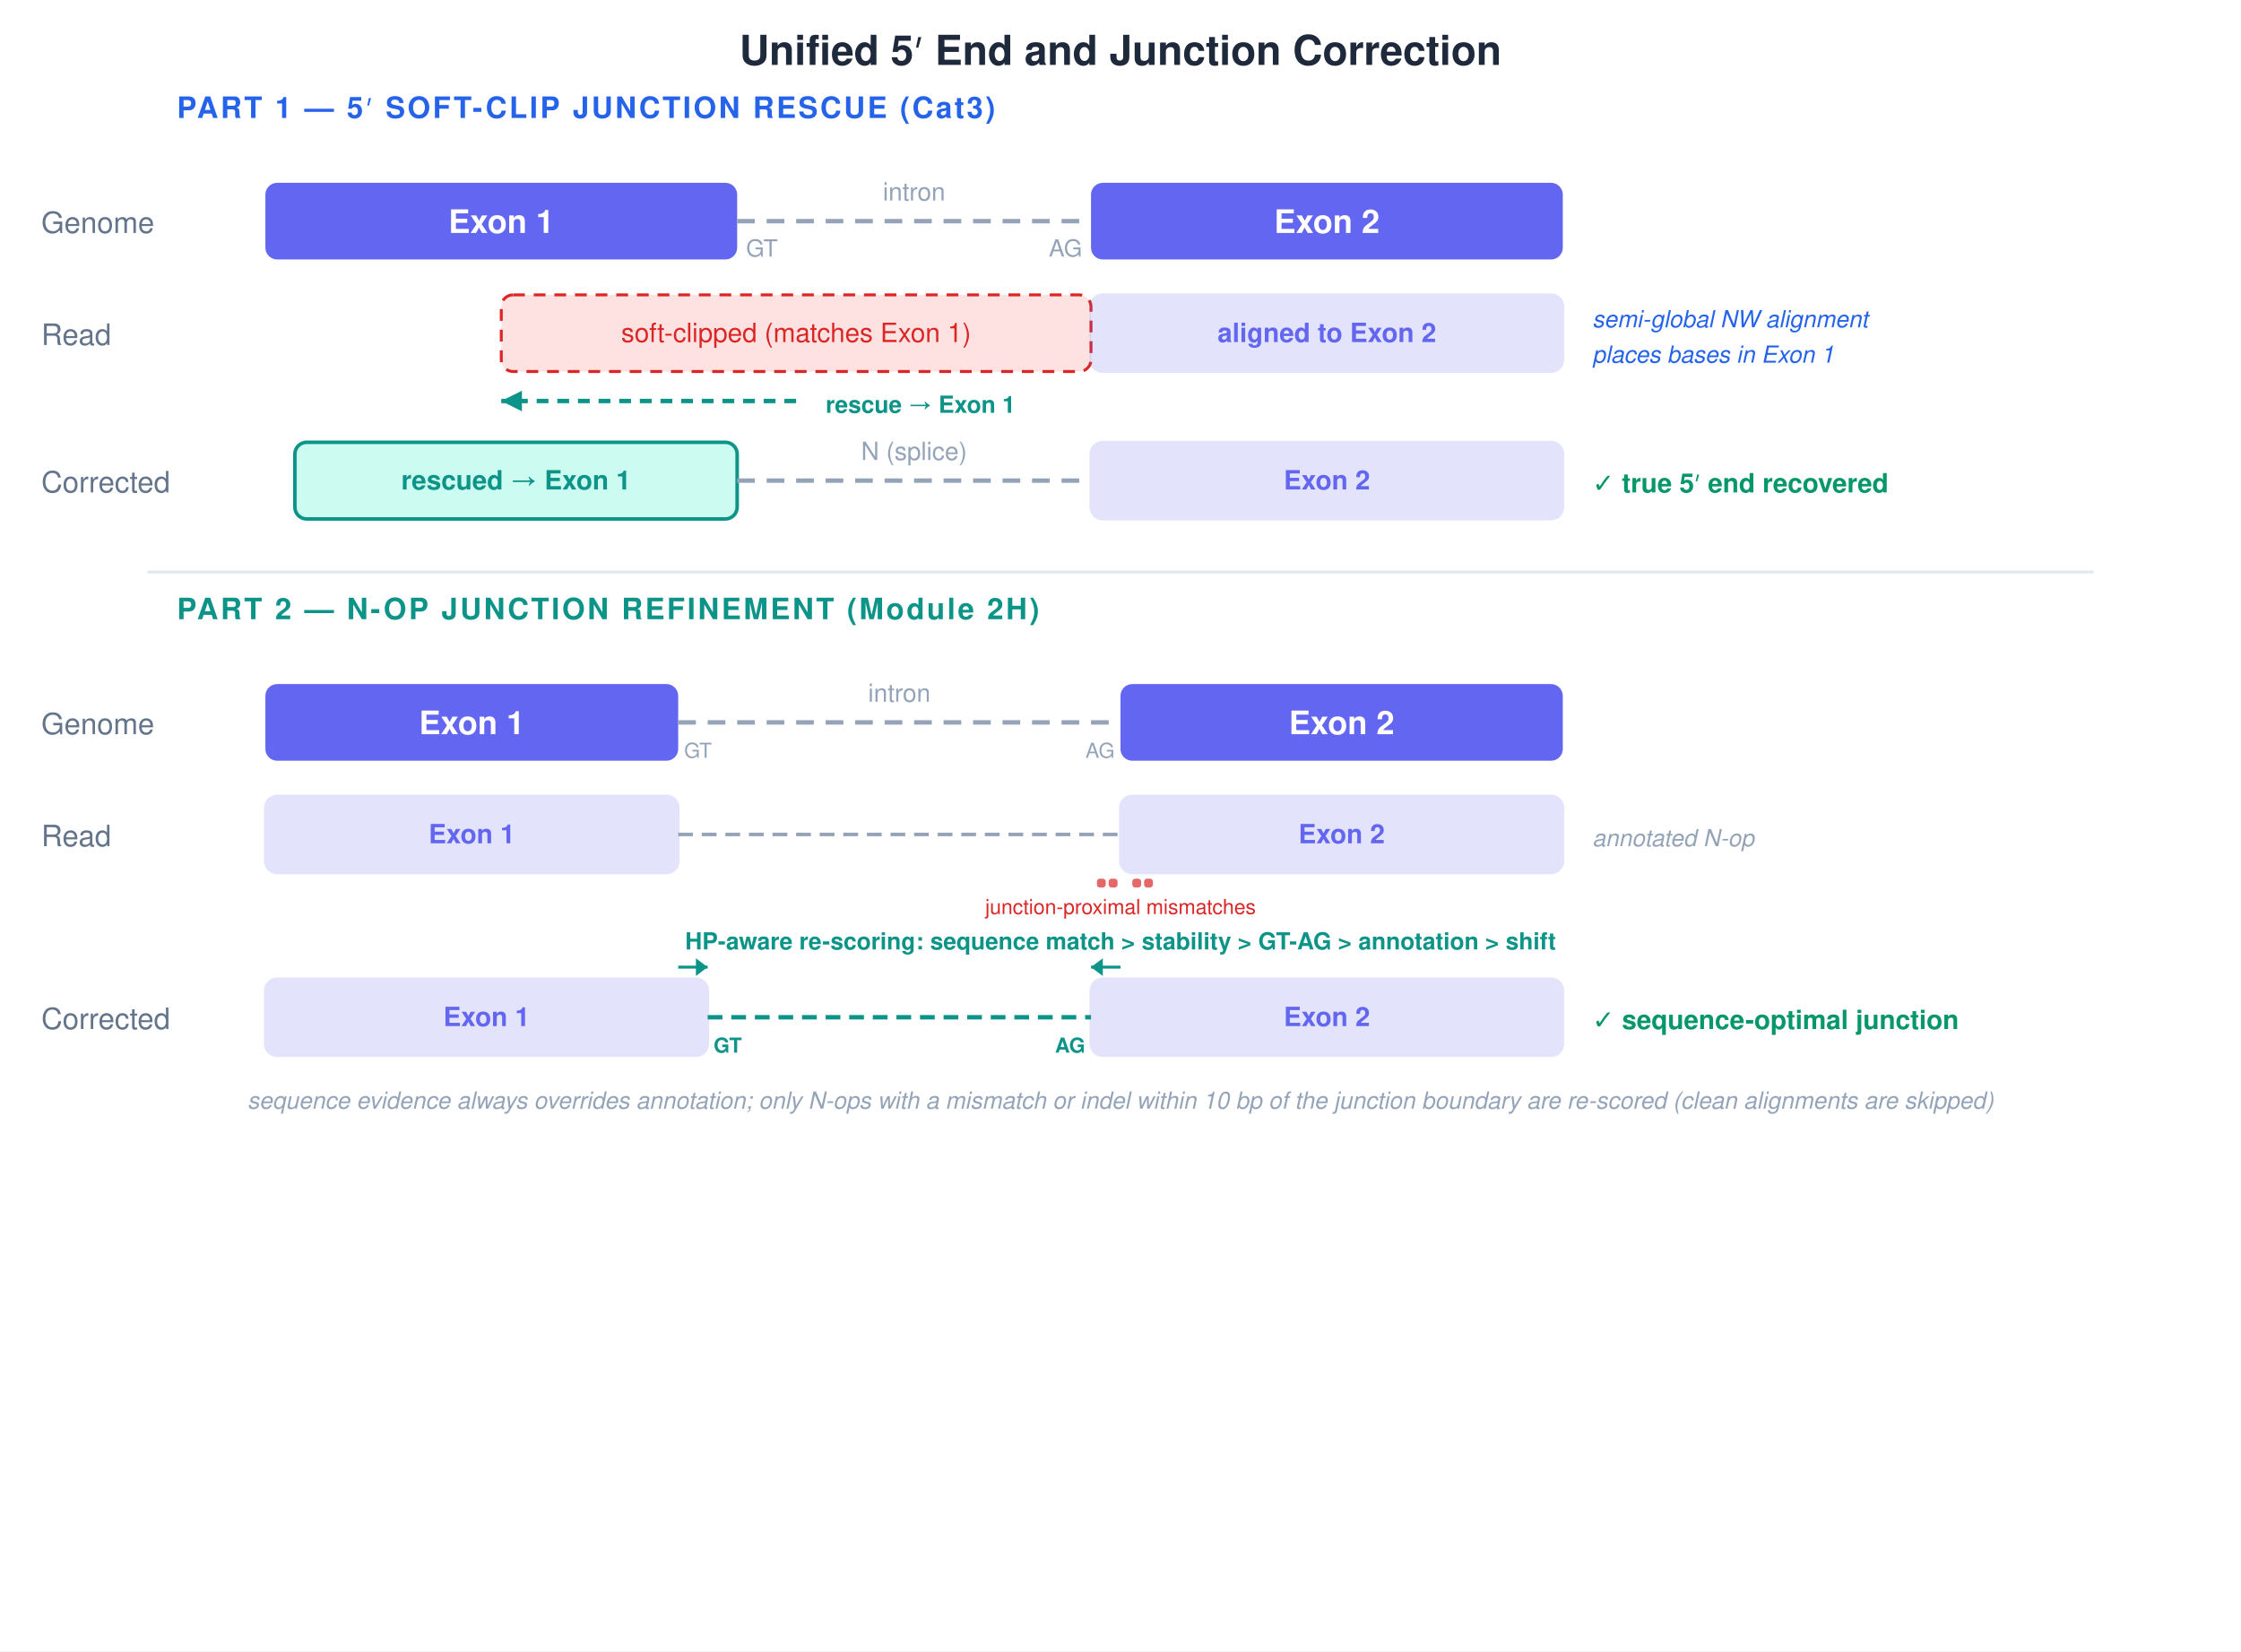
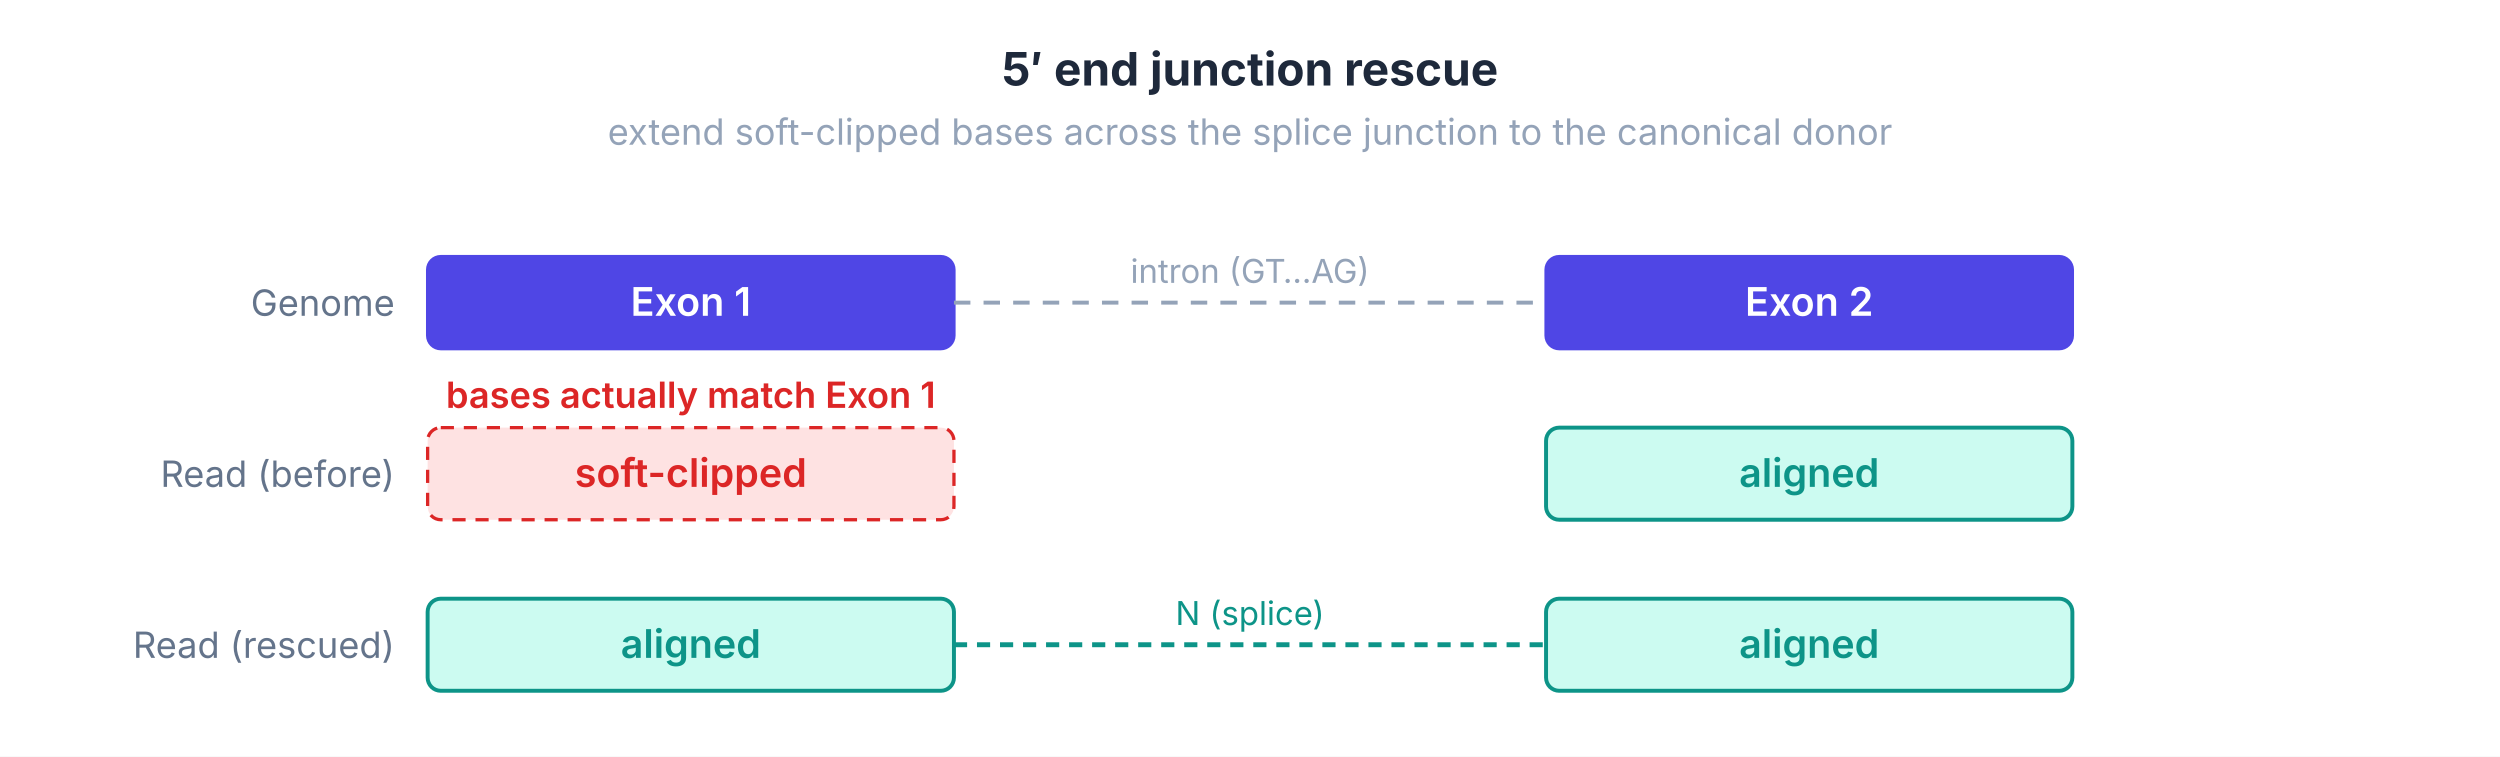
- <svg xmlns="http://www.w3.org/2000/svg" width="760" height="560" viewBox="0 0 760 560">
-   <rect fill="#ffffff" width="760" height="560" />
-   <g font-family="Helvetica Neue, Helvetica, Arial, sans-serif">
-     <text fill="#1e293b" font-size="14" font-weight="bold" text-anchor="middle" x="380" y="22">Unified 5′ End and Junction Correction</text>
-     <text fill="#2563eb" font-size="10" font-weight="bold" letter-spacing="0.8" x="60" y="40">PART 1 — 5′ SOFT-CLIP JUNCTION RESCUE (Cat3)</text>
-     <text fill="#64748b" font-size="10" x="14" y="79">Genome</text>
-     <rect fill="#6366f1" height="26" rx="4" width="160" x="90" y="62" />
-     <text fill="#ffffff" font-size="11" font-weight="600" text-anchor="middle" x="170.0" y="79.0">Exon 1</text>
-     <line stroke="#94a3b8" stroke-dasharray="6,4" stroke-width="1.5" x1="250" x2="370" y1="75" y2="75" />
-     <text fill="#94a3b8" font-size="8.5" text-anchor="middle" x="310.0" y="68">intron</text>
-     <text fill="#94a3b8" font-size="8" x="253" y="87">GT</text>
-     <text fill="#94a3b8" font-size="8" text-anchor="end" x="367" y="87">AG</text>
-     <rect fill="#6366f1" height="26" rx="4" width="160" x="370" y="62" />
-     <text fill="#ffffff" font-size="11" font-weight="600" text-anchor="middle" x="450.0" y="79.0">Exon 2</text>
-     <text fill="#64748b" font-size="10" x="14" y="117">Read</text>
-     <rect fill="#fee2e2" height="26" rx="4" stroke="#dc2626" stroke-dasharray="4,3" stroke-width="1" width="200" x="170" y="100" />
-     <text fill="#dc2626" font-size="9" text-anchor="middle" x="270.0" y="116.0">soft-clipped (matches Exon 1)</text>
-     <rect fill="#6366f1" height="26" opacity="0.18" rx="4" stroke="#6366f1" stroke-width="1" width="160" x="370" y="100" />
-     <text fill="#6366f1" font-size="9" font-weight="600" text-anchor="middle" x="450.0" y="116.0">aligned to Exon 2</text>
-     <text fill="#2563eb" font-size="8" font-style="italic" x="540" y="111">semi-global NW alignment</text>
-     <text fill="#2563eb" font-size="8" font-style="italic" x="540" y="123">places bases in Exon 1</text>
-     <line stroke="#0d9488" stroke-width="1.5" stroke-dasharray="4,3" x1="270" x2="170" y1="136" y2="136" />
-     <polygon fill="#0d9488" points="170,136 177,132.5 177,139.5" />
-     <text fill="#0d9488" font-size="8" font-weight="600" x="280" y="140">rescue → Exon 1</text>
-     <text fill="#64748b" font-size="10" x="14" y="167">Corrected</text>
-     <rect fill="#ccfbf1" height="26" rx="4" stroke="#0d9488" stroke-width="1.2" width="150" x="100" y="150" />
-     <text fill="#0d9488" font-size="9" font-weight="600" text-anchor="middle" x="175.0" y="166.0">rescued → Exon 1</text>
-     <line stroke="#94a3b8" stroke-dasharray="6,4" stroke-width="1.5" x1="250" x2="370" y1="163" y2="163" />
-     <text fill="#94a3b8" font-size="8.5" text-anchor="middle" x="310.0" y="156">N (splice)</text>
-     <rect fill="#6366f1" height="26" opacity="0.18" rx="4" stroke="#6366f1" stroke-width="1" width="160" x="370" y="150" />
-     <text fill="#6366f1" font-size="9" font-weight="600" text-anchor="middle" x="450.0" y="166.0">Exon 2</text>
-     <text fill="#059669" font-size="9" font-weight="600" x="540" y="167">✓ true 5′ end recovered</text>
-     <line stroke="#e2e8f0" stroke-width="1" x1="50" x2="710" y1="194" y2="194" />
-     <text fill="#0d9488" font-size="10" font-weight="bold" letter-spacing="0.8" x="60" y="210">PART 2 — N-OP JUNCTION REFINEMENT (Module 2H)</text>
-     <text fill="#64748b" font-size="10" x="14" y="249">Genome</text>
-     <rect fill="#6366f1" height="26" rx="4" width="140" x="90" y="232" />
-     <text fill="#ffffff" font-size="11" font-weight="600" text-anchor="middle" x="160.0" y="249.0">Exon 1</text>
-     <line stroke="#94a3b8" stroke-dasharray="6,4" stroke-width="1.5" x1="230" x2="380" y1="245" y2="245" />
-     <text fill="#94a3b8" font-size="8.5" text-anchor="middle" x="305.0" y="238">intron</text>
-     <text fill="#94a3b8" font-size="7" x="232" y="257">GT</text>
-     <text fill="#94a3b8" font-size="7" text-anchor="end" x="378" y="257">AG</text>
-     <rect fill="#6366f1" height="26" rx="4" width="150" x="380" y="232" />
-     <text fill="#ffffff" font-size="11" font-weight="600" text-anchor="middle" x="455.0" y="249.0">Exon 2</text>
-     <text fill="#64748b" font-size="10" x="14" y="287">Read</text>
-     <rect fill="#6366f1" height="26" opacity="0.18" rx="4" stroke="#6366f1" stroke-width="1" width="140" x="90" y="270" />
-     <text fill="#6366f1" font-size="9" font-weight="600" text-anchor="middle" x="160.0" y="286.0">Exon 1</text>
-     <line stroke="#94a3b8" stroke-dasharray="5,3" stroke-width="1.2" x1="230" x2="380" y1="283" y2="283" />
-     <rect fill="#6366f1" height="26" opacity="0.18" rx="4" stroke="#6366f1" stroke-width="1" width="150" x="380" y="270" />
-     <text fill="#6366f1" font-size="9" font-weight="600" text-anchor="middle" x="455.0" y="286.0">Exon 2</text>
-     <rect fill="#dc2626" width="3" height="3" rx="1" x="372" y="298" opacity="0.7" />
-     <rect fill="#dc2626" width="3" height="3" rx="1" x="376" y="298" opacity="0.7" />
-     <rect fill="#dc2626" width="3" height="3" rx="1" x="384" y="298" opacity="0.7" />
-     <rect fill="#dc2626" width="3" height="3" rx="1" x="388" y="298" opacity="0.7" />
-     <text fill="#dc2626" font-size="7" text-anchor="middle" x="380" y="310">junction-proximal mismatches</text>
-     <text fill="#94a3b8" font-size="8" font-style="italic" x="540" y="287">annotated N-op</text>
-     <text fill="#0d9488" font-size="8" font-weight="600" text-anchor="middle" x="380" y="322">HP-aware re-scoring: sequence match &gt; stability &gt; GT-AG &gt; annotation &gt; shift</text>
-     <text fill="#64748b" font-size="10" x="14" y="349">Corrected</text>
-     <rect fill="#6366f1" height="26" opacity="0.18" rx="4" stroke="#6366f1" stroke-width="1" width="150" x="90" y="332" />
-     <text fill="#6366f1" font-size="9" font-weight="600" text-anchor="middle" x="165.0" y="348.0">Exon 1</text>
-     <line stroke="#0d9488" stroke-dasharray="5,3" stroke-width="1.5" x1="240" x2="370" y1="345" y2="345" />
-     <text fill="#0d9488" font-size="7" font-weight="600" x="242" y="357">GT</text>
-     <text fill="#0d9488" font-size="7" font-weight="600" text-anchor="end" x="368" y="357">AG</text>
-     <rect fill="#6366f1" height="26" opacity="0.18" rx="4" stroke="#6366f1" stroke-width="1" width="160" x="370" y="332" />
-     <text fill="#6366f1" font-size="9" font-weight="600" text-anchor="middle" x="450.0" y="348.0">Exon 2</text>
-     <line stroke="#0d9488" stroke-width="1" x1="230" x2="240" y1="328" y2="328" />
-     <polygon fill="#0d9488" points="240,328 236,325 236,331" />
-     <line stroke="#0d9488" stroke-width="1" x1="380" x2="370" y1="328" y2="328" />
-     <polygon fill="#0d9488" points="370,328 374,325 374,331" />
-     <text fill="#059669" font-size="9" font-weight="600" x="540" y="349">✓ sequence-optimal junction</text>
-     <text fill="#94a3b8" font-size="8" font-style="italic" text-anchor="middle" x="380" y="376">sequence evidence always overrides annotation; only N-ops with a mismatch or indel within 10 bp of the junction boundary are re-scored (clean alignments are skipped)</text>
+ <svg xmlns="http://www.w3.org/2000/svg" width="760" height="230" viewBox="0 0 760 230">
+   <rect fill="#ffffff" width="760" height="230" />
+   <g font-family="Inter, Helvetica Neue, Helvetica, Arial, sans-serif">
+     <text fill="#1e293b" font-size="14" font-weight="700" text-anchor="middle" x="380.0" y="26">5′ end junction rescue</text>
+     <text fill="#94a3b8" font-size="11" font-weight="400" text-anchor="middle" x="380.0" y="44">extend soft-clipped bases across the splice junction to the canonical donor</text>
+     <text fill="#64748b" font-size="11" font-weight="400" text-anchor="end" x="120" y="96.0">Genome</text>
+     <rect x="130" y="78" width="160" height="28" rx="4" fill="#4f46e5" stroke="#4f46e5" stroke-width="1" />
+     <text fill="#ffffff" font-size="12" font-weight="600" text-anchor="middle" x="210.0" y="96.0">Exon 1</text>
+     <line x1="290" x2="470" y1="92.0" y2="92.0" stroke="#94a3b8" stroke-width="1.2" stroke-dasharray="5,4" />
+     <text fill="#94a3b8" font-size="10" font-weight="400" text-anchor="middle" x="380.0" y="86.0">intron (GT…AG)</text>
+     <rect x="470" y="78" width="160" height="28" rx="4" fill="#4f46e5" stroke="#4f46e5" stroke-width="1" />
+     <text fill="#ffffff" font-size="12" font-weight="600" text-anchor="middle" x="550.0" y="96.0">Exon 2</text>
+     <text fill="#64748b" font-size="11" font-weight="400" text-anchor="end" x="120" y="148.0">Read (before)</text>
+     <rect x="130" y="130" width="160" height="28" rx="4" fill="#fee2e2" stroke="#dc2626" stroke-width="1" stroke-dasharray="4,3" />
+     <text fill="#dc2626" font-size="12" font-weight="600" text-anchor="middle" x="210.0" y="148.0">soft-clipped</text>
+     <rect x="470" y="130" width="160" height="28" rx="4" fill="#ccfbf1" stroke="#0d9488" stroke-width="1.2" />
+     <text fill="#0d9488" font-size="12" font-weight="600" text-anchor="middle" x="550.0" y="148.0">aligned</text>
+     <text fill="#dc2626" font-size="11" font-weight="600" text-anchor="middle" x="210.0" y="124">bases actually match Exon 1</text>
+     <text fill="#64748b" font-size="11" font-weight="400" text-anchor="end" x="120" y="200.0">Read (rescued)</text>
+     <rect x="130" y="182" width="160" height="28" rx="4" fill="#ccfbf1" stroke="#0d9488" stroke-width="1.2" />
+     <text fill="#0d9488" font-size="12" font-weight="600" text-anchor="middle" x="210.0" y="200.0">aligned</text>
+     <line x1="290" x2="470" y1="196.0" y2="196.0" stroke="#0d9488" stroke-width="1.5" stroke-dasharray="4,3" />
+     <text fill="#0d9488" font-size="10" font-weight="400" text-anchor="middle" x="380.0" y="190.0">N (splice)</text>
+     <rect x="470" y="182" width="160" height="28" rx="4" fill="#ccfbf1" stroke="#0d9488" stroke-width="1.2" />
+     <text fill="#0d9488" font-size="12" font-weight="600" text-anchor="middle" x="550.0" y="200.0">aligned</text>
  </g>
</svg>
